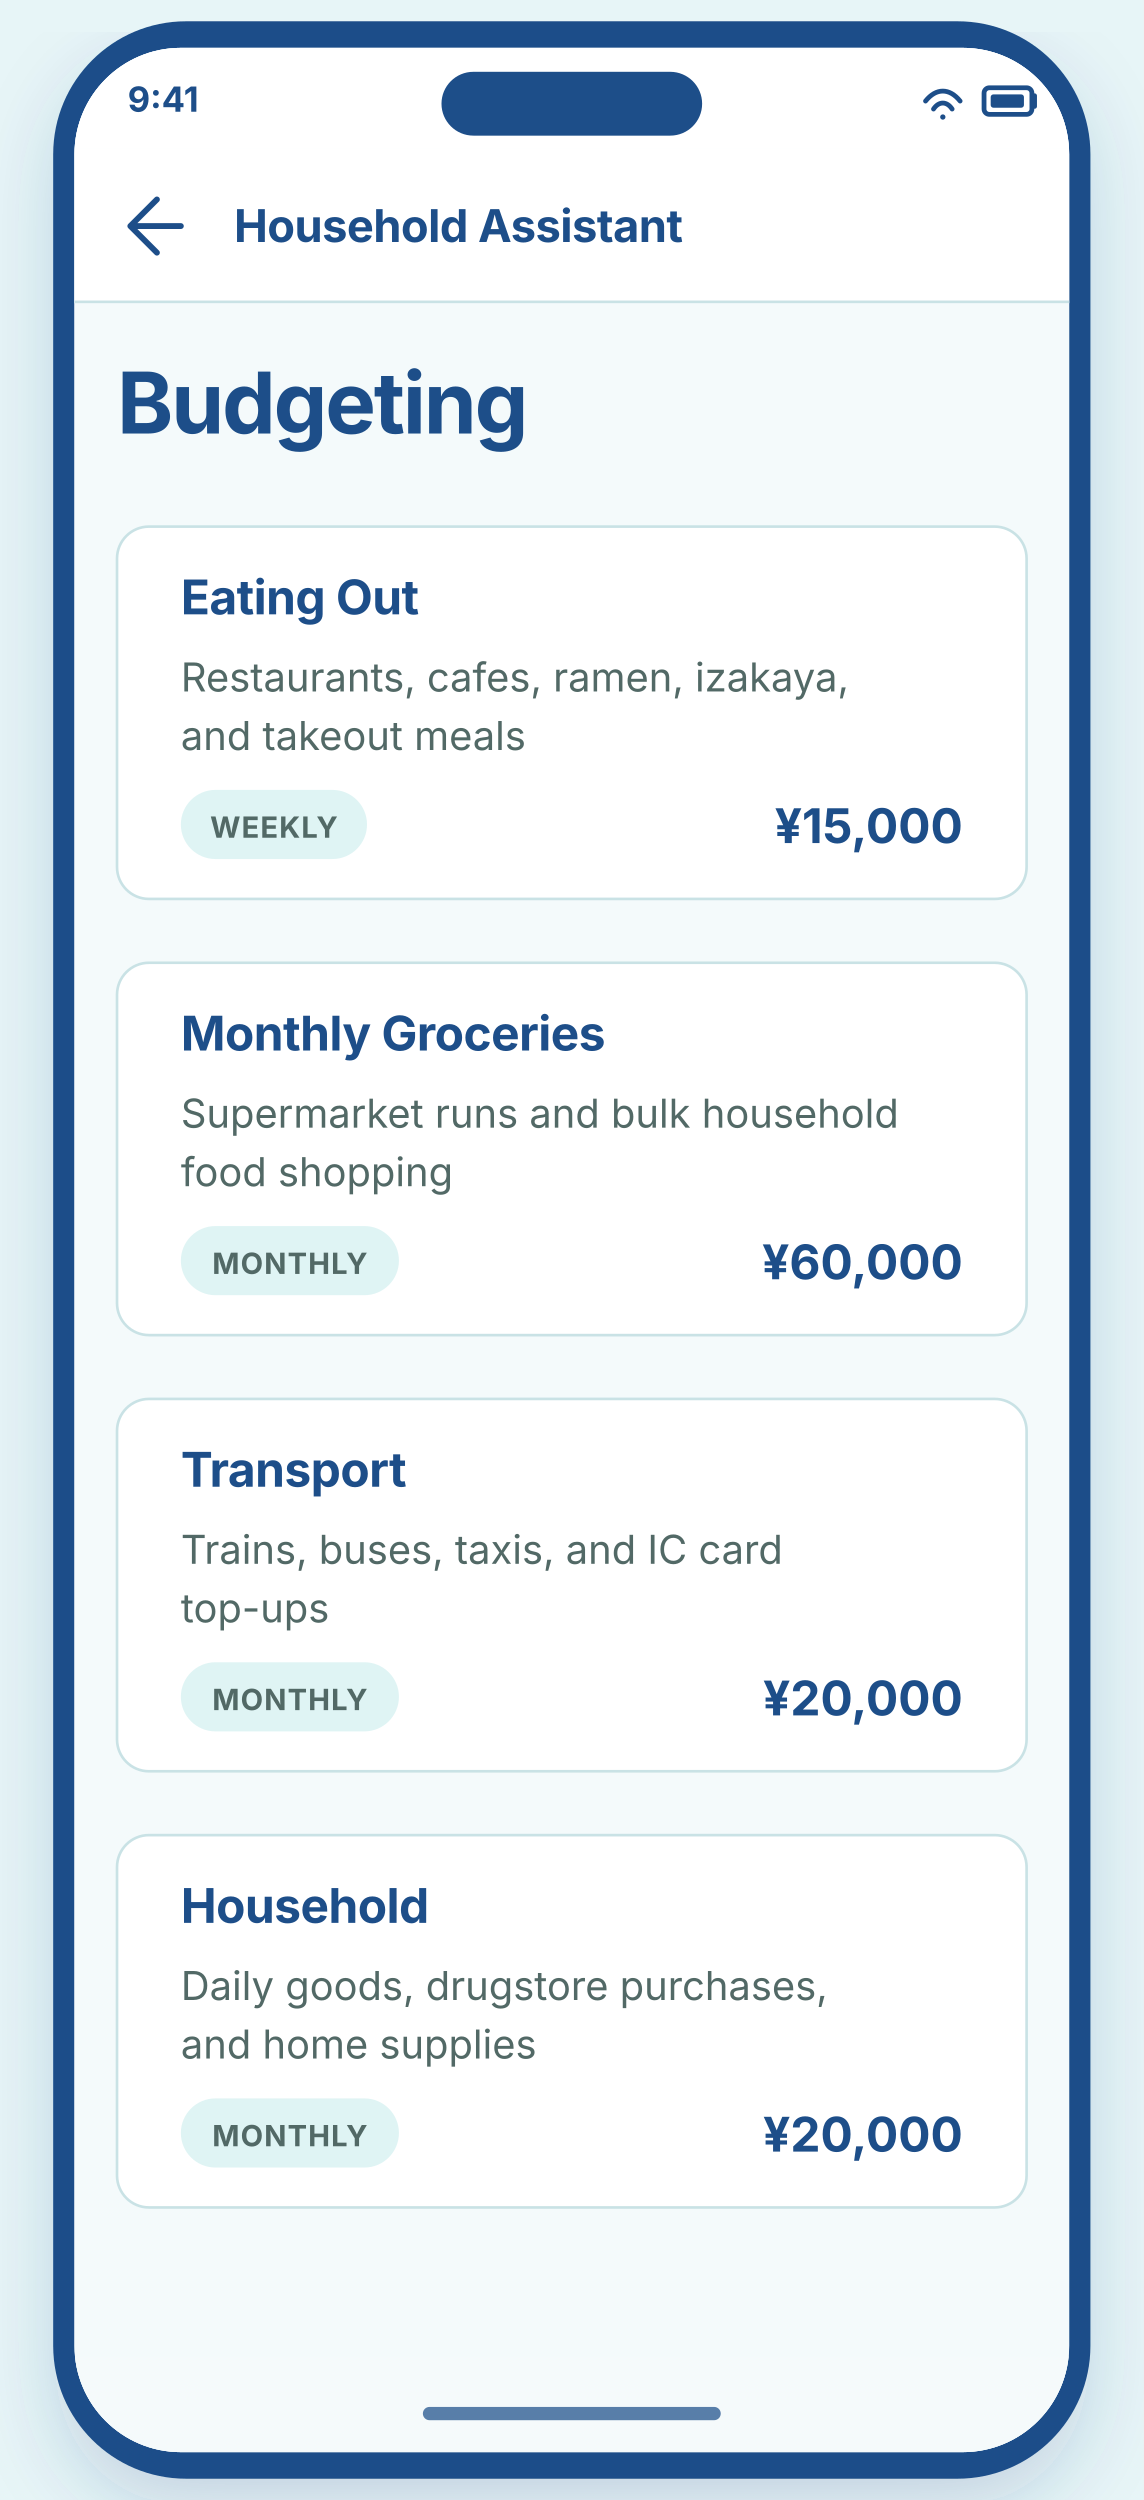
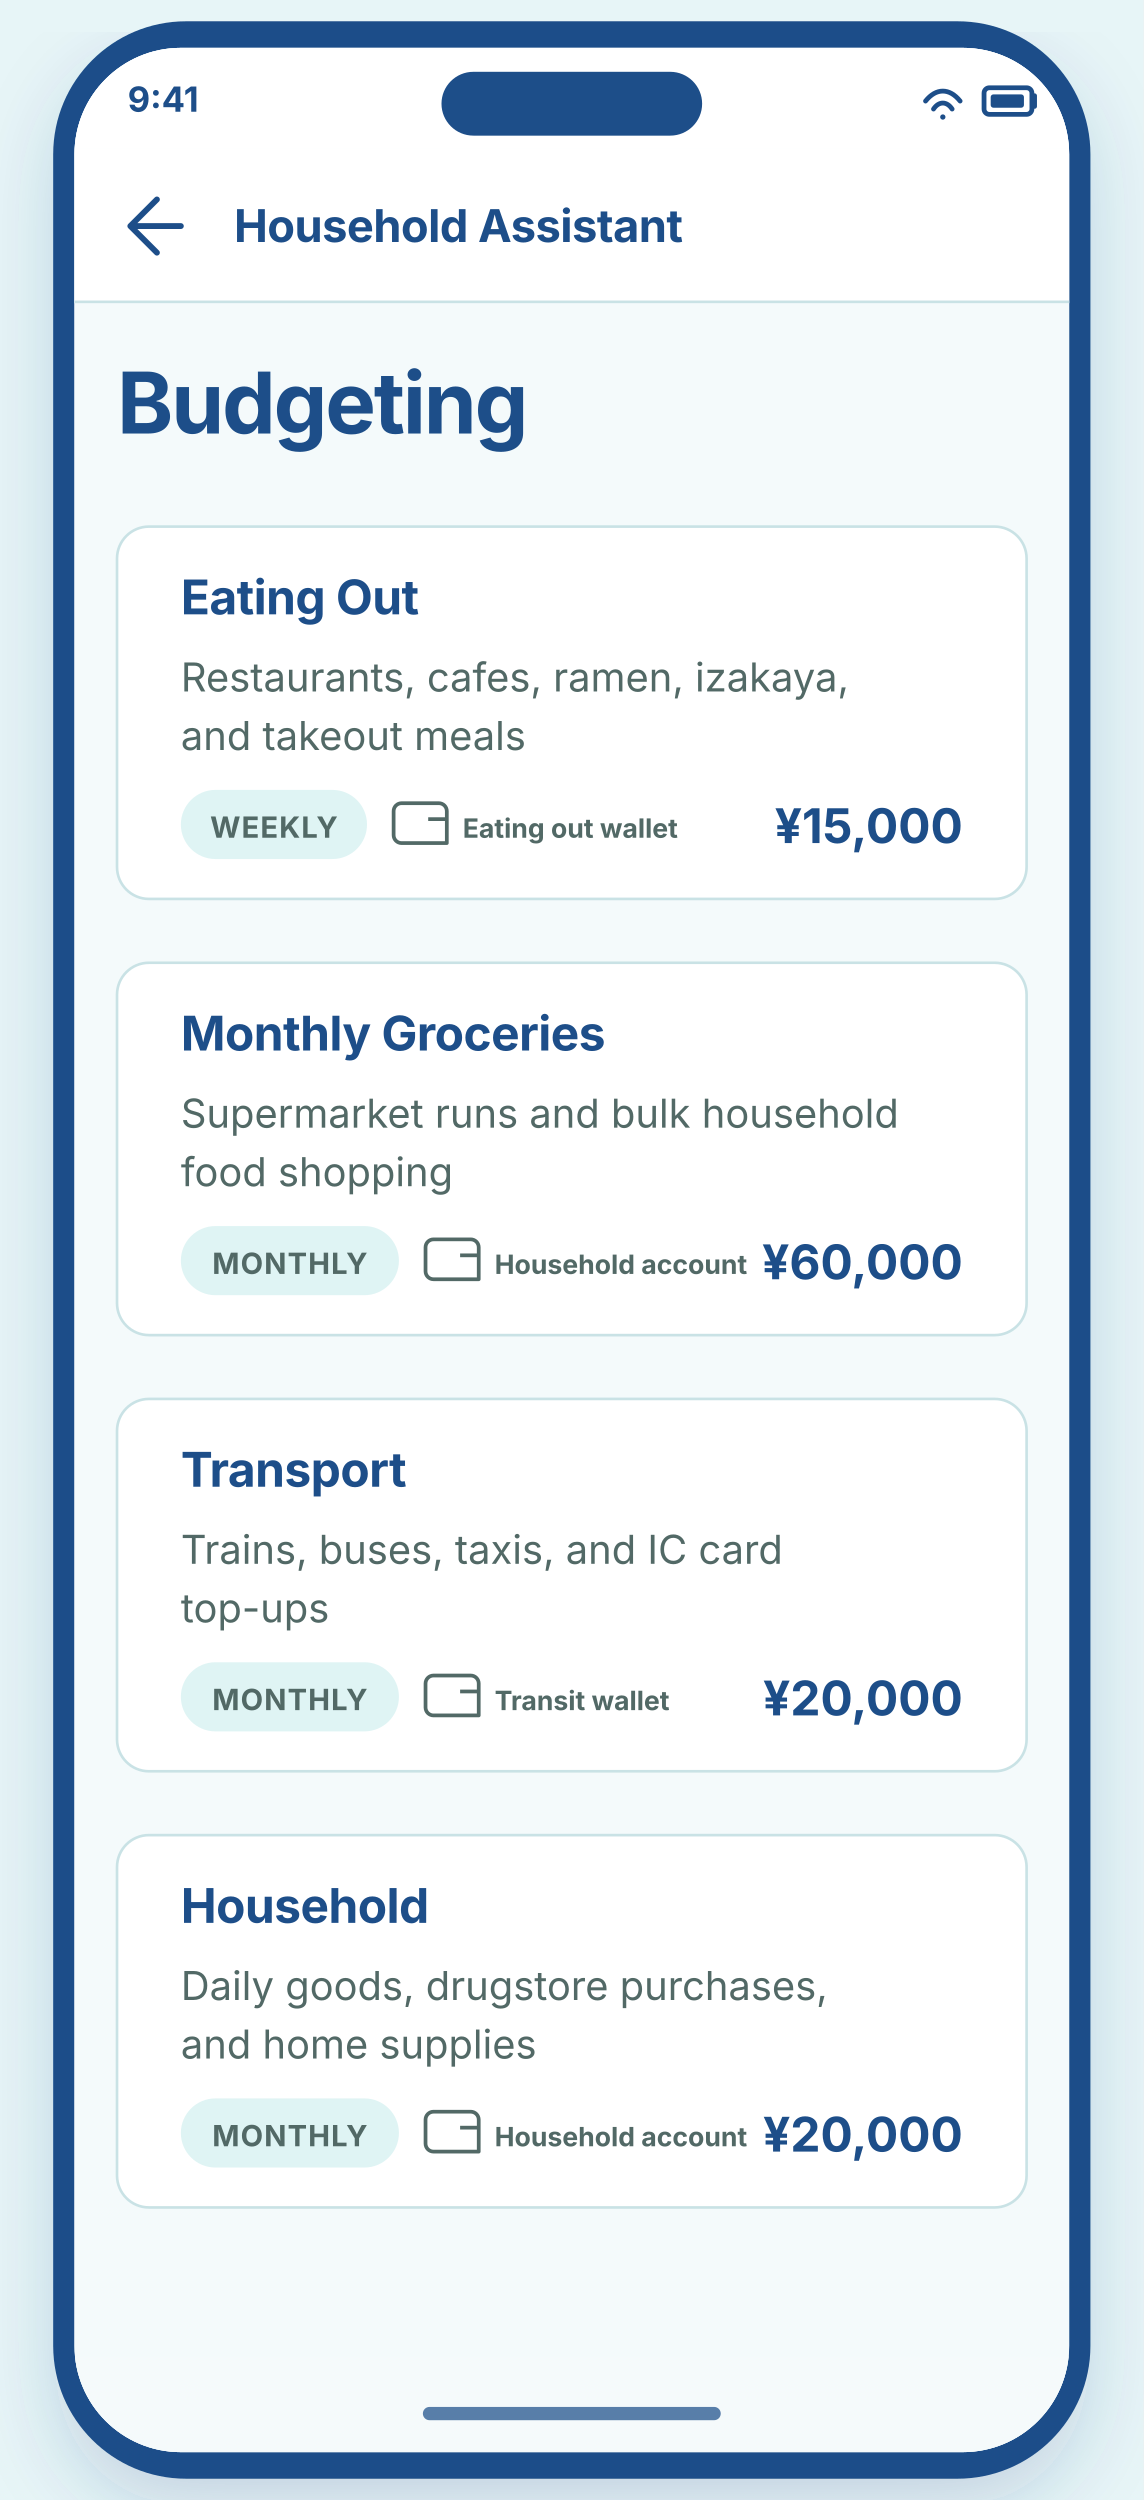
<svg xmlns="http://www.w3.org/2000/svg" width="430" height="940" viewBox="0 0 430 940" role="img" aria-labelledby="title description">
  <defs>
    <clipPath id="screen-clip">
      <rect x="28" y="18" width="374" height="904" rx="40" />
    </clipPath>
    <filter id="phone-shadow" x="-20%" y="-10%" width="140%" height="130%">
      <feDropShadow dx="0" dy="12" stdDeviation="14" flood-color="#1D4E89" flood-opacity="0.18" />
    </filter>
  </defs>
  <rect width="430" height="940" fill="#E7F5F7" />
  <rect x="20" y="8" width="390" height="924" rx="50" fill="#1D4E89" filter="url(#phone-shadow)" />
  <rect x="28" y="18" width="374" height="904" rx="40" fill="#F4FAFB" />
  <g clip-path="url(#screen-clip)" font-family="Inter, system-ui, -apple-system, BlinkMacSystemFont, 'Segoe UI', sans-serif">
    <rect x="28" y="18" width="374" height="904" fill="#F4FAFB" />
    <rect x="28" y="18" width="374" height="38" fill="#ffffff" />
    <text x="48" y="42" fill="#1D4E89" font-size="13" font-weight="700">9:41</text>
    <g fill="none" stroke="#1D4E89" stroke-width="1.8" stroke-linecap="round" stroke-linejoin="round">
      <path d="M348 38c4-5 9-5 13 0" />
      <path d="M351 41c2-3 5-3 7 0" />
      <circle cx="354.5" cy="44" r="1" fill="#1D4E89" stroke="none" />
      <rect x="370" y="33" width="18" height="10" rx="2" />
      <path d="M389 36v4" />
    </g>
    <rect x="372.5" y="35.5" width="12.5" height="5" rx="1" fill="#1D4E89" />
    <rect x="28" y="56" width="374" height="58" fill="#ffffff" />
    <rect x="36" y="63" width="44" height="44" rx="10" fill="#ffffff" />
    <path d="M59 75L49 85L59 95M50 85H68" fill="none" stroke="#1D4E89" stroke-width="2.2" stroke-linecap="round" stroke-linejoin="round" />
    <text x="88" y="91" fill="#1D4E89" font-size="17" font-weight="700" letter-spacing="-0.2">Household Assistant</text>
    <line x1="28" y1="113.5" x2="402" y2="113.5" stroke="#C9E2E5" />
    <text x="44" y="163" fill="#1D4E89" font-size="32" font-weight="720" letter-spacing="-0.8">Budgeting</text>
    <g>
      <rect x="44" y="198" width="342" height="140" rx="12" fill="#ffffff" stroke="#C9E2E5" />
      <text x="68" y="231" fill="#1D4E89" font-size="18" font-weight="700" letter-spacing="-0.2">Eating Out</text>
      <text x="68" y="260" fill="#526966" font-size="15">
        <tspan x="68" dy="0">Restaurants, cafes, ramen, izakaya,</tspan>
        <tspan x="68" dy="22">and takeout meals</tspan>
      </text>
      <rect x="68" y="297" width="70" height="26" rx="13" fill="#DFF4F4" />
      <text x="103" y="315" fill="#526966" font-size="11" font-weight="650" text-anchor="middle" letter-spacing="0.4">WEEKLY</text>
+       <path d="M151 302h14a3 3 0 0 1 3 3v12h-17a3 3 0 0 1-3-3v-9a3 3 0 0 1 3-3Zm10 6h7" fill="none" stroke="#526966" stroke-width="1.4" stroke-linejoin="round" />
+       <text x="174" y="315" fill="#526966" font-size="10" font-weight="650">Eating out wallet</text>
      <text x="362" y="317" fill="#1D4E89" font-size="18" font-weight="700" text-anchor="end">¥15,000</text>
    </g>
    <g>
      <rect x="44" y="362" width="342" height="140" rx="12" fill="#ffffff" stroke="#C9E2E5" />
      <text x="68" y="395" fill="#1D4E89" font-size="18" font-weight="700" letter-spacing="-0.2">Monthly Groceries</text>
      <text x="68" y="424" fill="#526966" font-size="15">
        <tspan x="68" dy="0">Supermarket runs and bulk household</tspan>
        <tspan x="68" dy="22">food shopping</tspan>
      </text>
      <rect x="68" y="461" width="82" height="26" rx="13" fill="#DFF4F4" />
      <text x="109" y="479" fill="#526966" font-size="11" font-weight="650" text-anchor="middle" letter-spacing="0.4">MONTHLY</text>
+       <path d="M163 466h14a3 3 0 0 1 3 3v12h-17a3 3 0 0 1-3-3v-9a3 3 0 0 1 3-3Zm10 6h7" fill="none" stroke="#526966" stroke-width="1.4" stroke-linejoin="round" />
+       <text x="186" y="479" fill="#526966" font-size="10" font-weight="650">Household account</text>
      <text x="362" y="481" fill="#1D4E89" font-size="18" font-weight="700" text-anchor="end">¥60,000</text>
    </g>
    <g>
      <rect x="44" y="526" width="342" height="140" rx="12" fill="#ffffff" stroke="#C9E2E5" />
      <text x="68" y="559" fill="#1D4E89" font-size="18" font-weight="700" letter-spacing="-0.2">Transport</text>
      <text x="68" y="588" fill="#526966" font-size="15">
        <tspan x="68" dy="0">Trains, buses, taxis, and IC card</tspan>
        <tspan x="68" dy="22">top-ups</tspan>
      </text>
      <rect x="68" y="625" width="82" height="26" rx="13" fill="#DFF4F4" />
      <text x="109" y="643" fill="#526966" font-size="11" font-weight="650" text-anchor="middle" letter-spacing="0.4">MONTHLY</text>
+       <path d="M163 630h14a3 3 0 0 1 3 3v12h-17a3 3 0 0 1-3-3v-9a3 3 0 0 1 3-3Zm10 6h7" fill="none" stroke="#526966" stroke-width="1.4" stroke-linejoin="round" />
+       <text x="186" y="643" fill="#526966" font-size="10" font-weight="650">Transit wallet</text>
      <text x="362" y="645" fill="#1D4E89" font-size="18" font-weight="700" text-anchor="end">¥20,000</text>
    </g>
    <g>
      <rect x="44" y="690" width="342" height="140" rx="12" fill="#ffffff" stroke="#C9E2E5" />
      <text x="68" y="723" fill="#1D4E89" font-size="18" font-weight="700" letter-spacing="-0.2">Household</text>
      <text x="68" y="752" fill="#526966" font-size="15">
        <tspan x="68" dy="0">Daily goods, drugstore purchases,</tspan>
        <tspan x="68" dy="22">and home supplies</tspan>
      </text>
      <rect x="68" y="789" width="82" height="26" rx="13" fill="#DFF4F4" />
      <text x="109" y="807" fill="#526966" font-size="11" font-weight="650" text-anchor="middle" letter-spacing="0.4">MONTHLY</text>
+       <path d="M163 794h14a3 3 0 0 1 3 3v12h-17a3 3 0 0 1-3-3v-9a3 3 0 0 1 3-3Zm10 6h7" fill="none" stroke="#526966" stroke-width="1.4" stroke-linejoin="round" />
+       <text x="186" y="807" fill="#526966" font-size="10" font-weight="650">Household account</text>
      <text x="362" y="809" fill="#1D4E89" font-size="18" font-weight="700" text-anchor="end">¥20,000</text>
    </g>
    <rect x="28" y="886" width="374" height="36" fill="#F4FAFB" fill-opacity="0.96" />
    <rect x="159" y="905" width="112" height="5" rx="2.5" fill="#1D4E89" fill-opacity="0.72" />
  </g>
  <rect x="166" y="27" width="98" height="24" rx="12" fill="#1D4E89" />
</svg>
